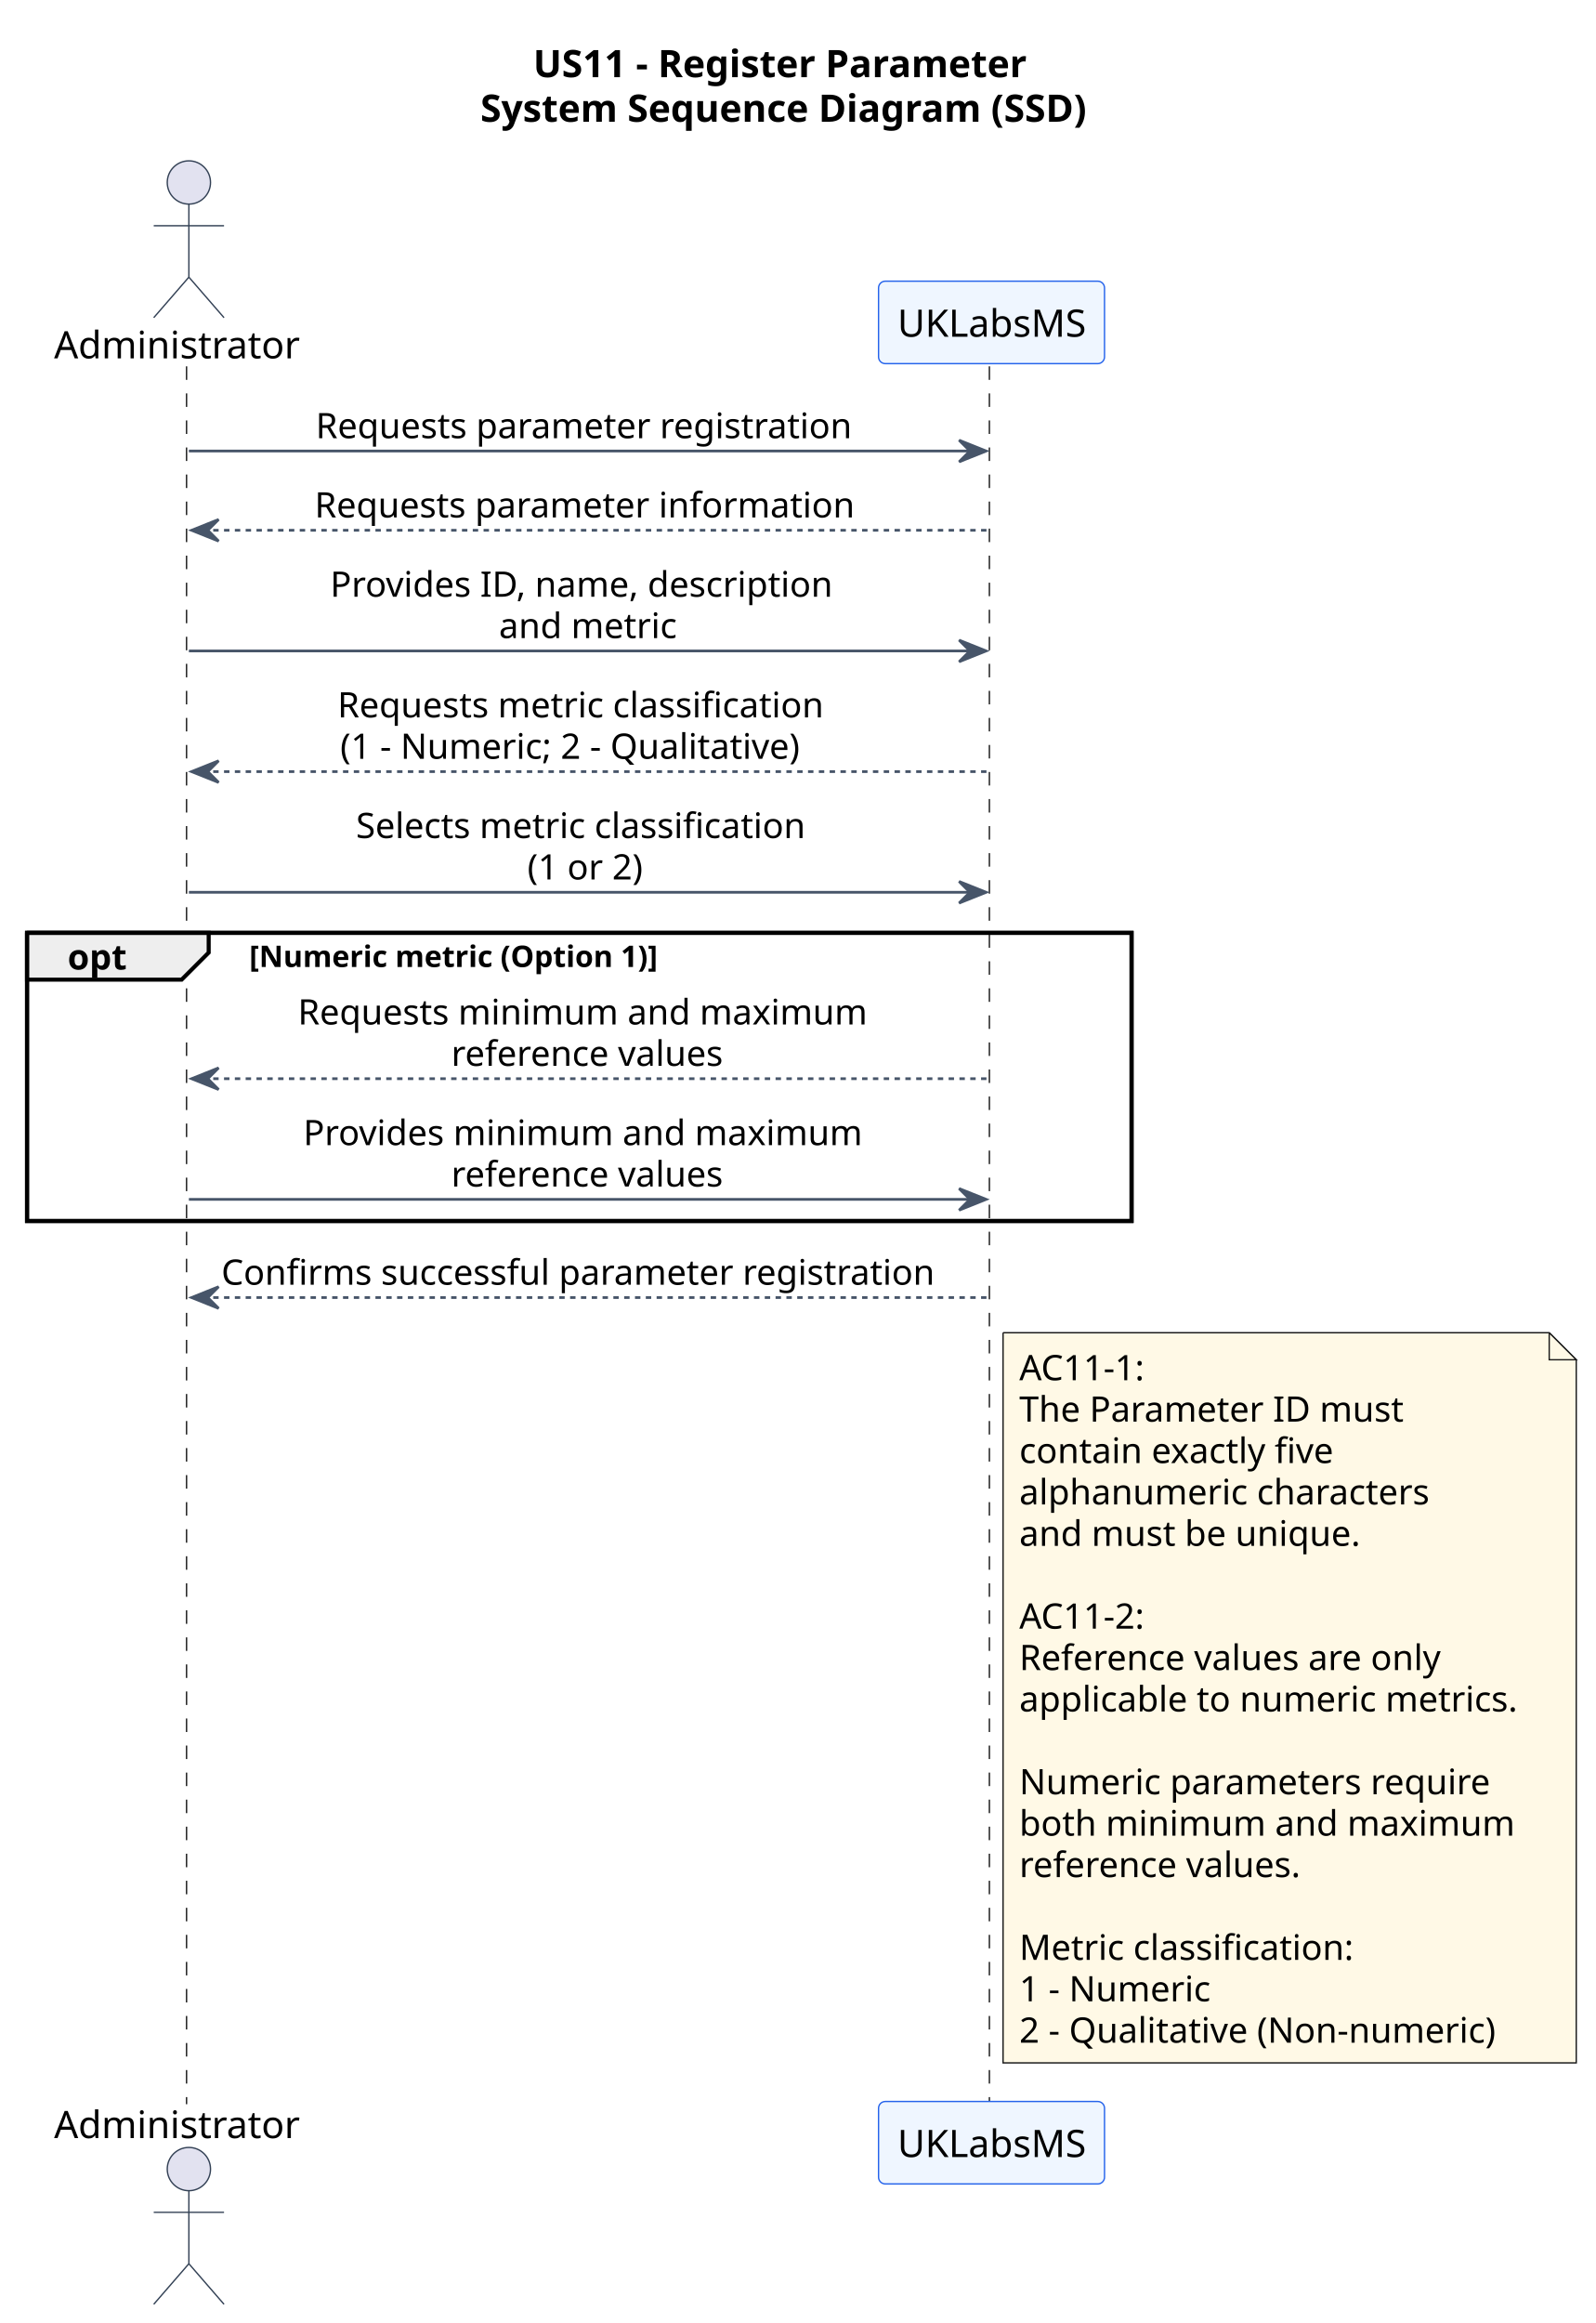
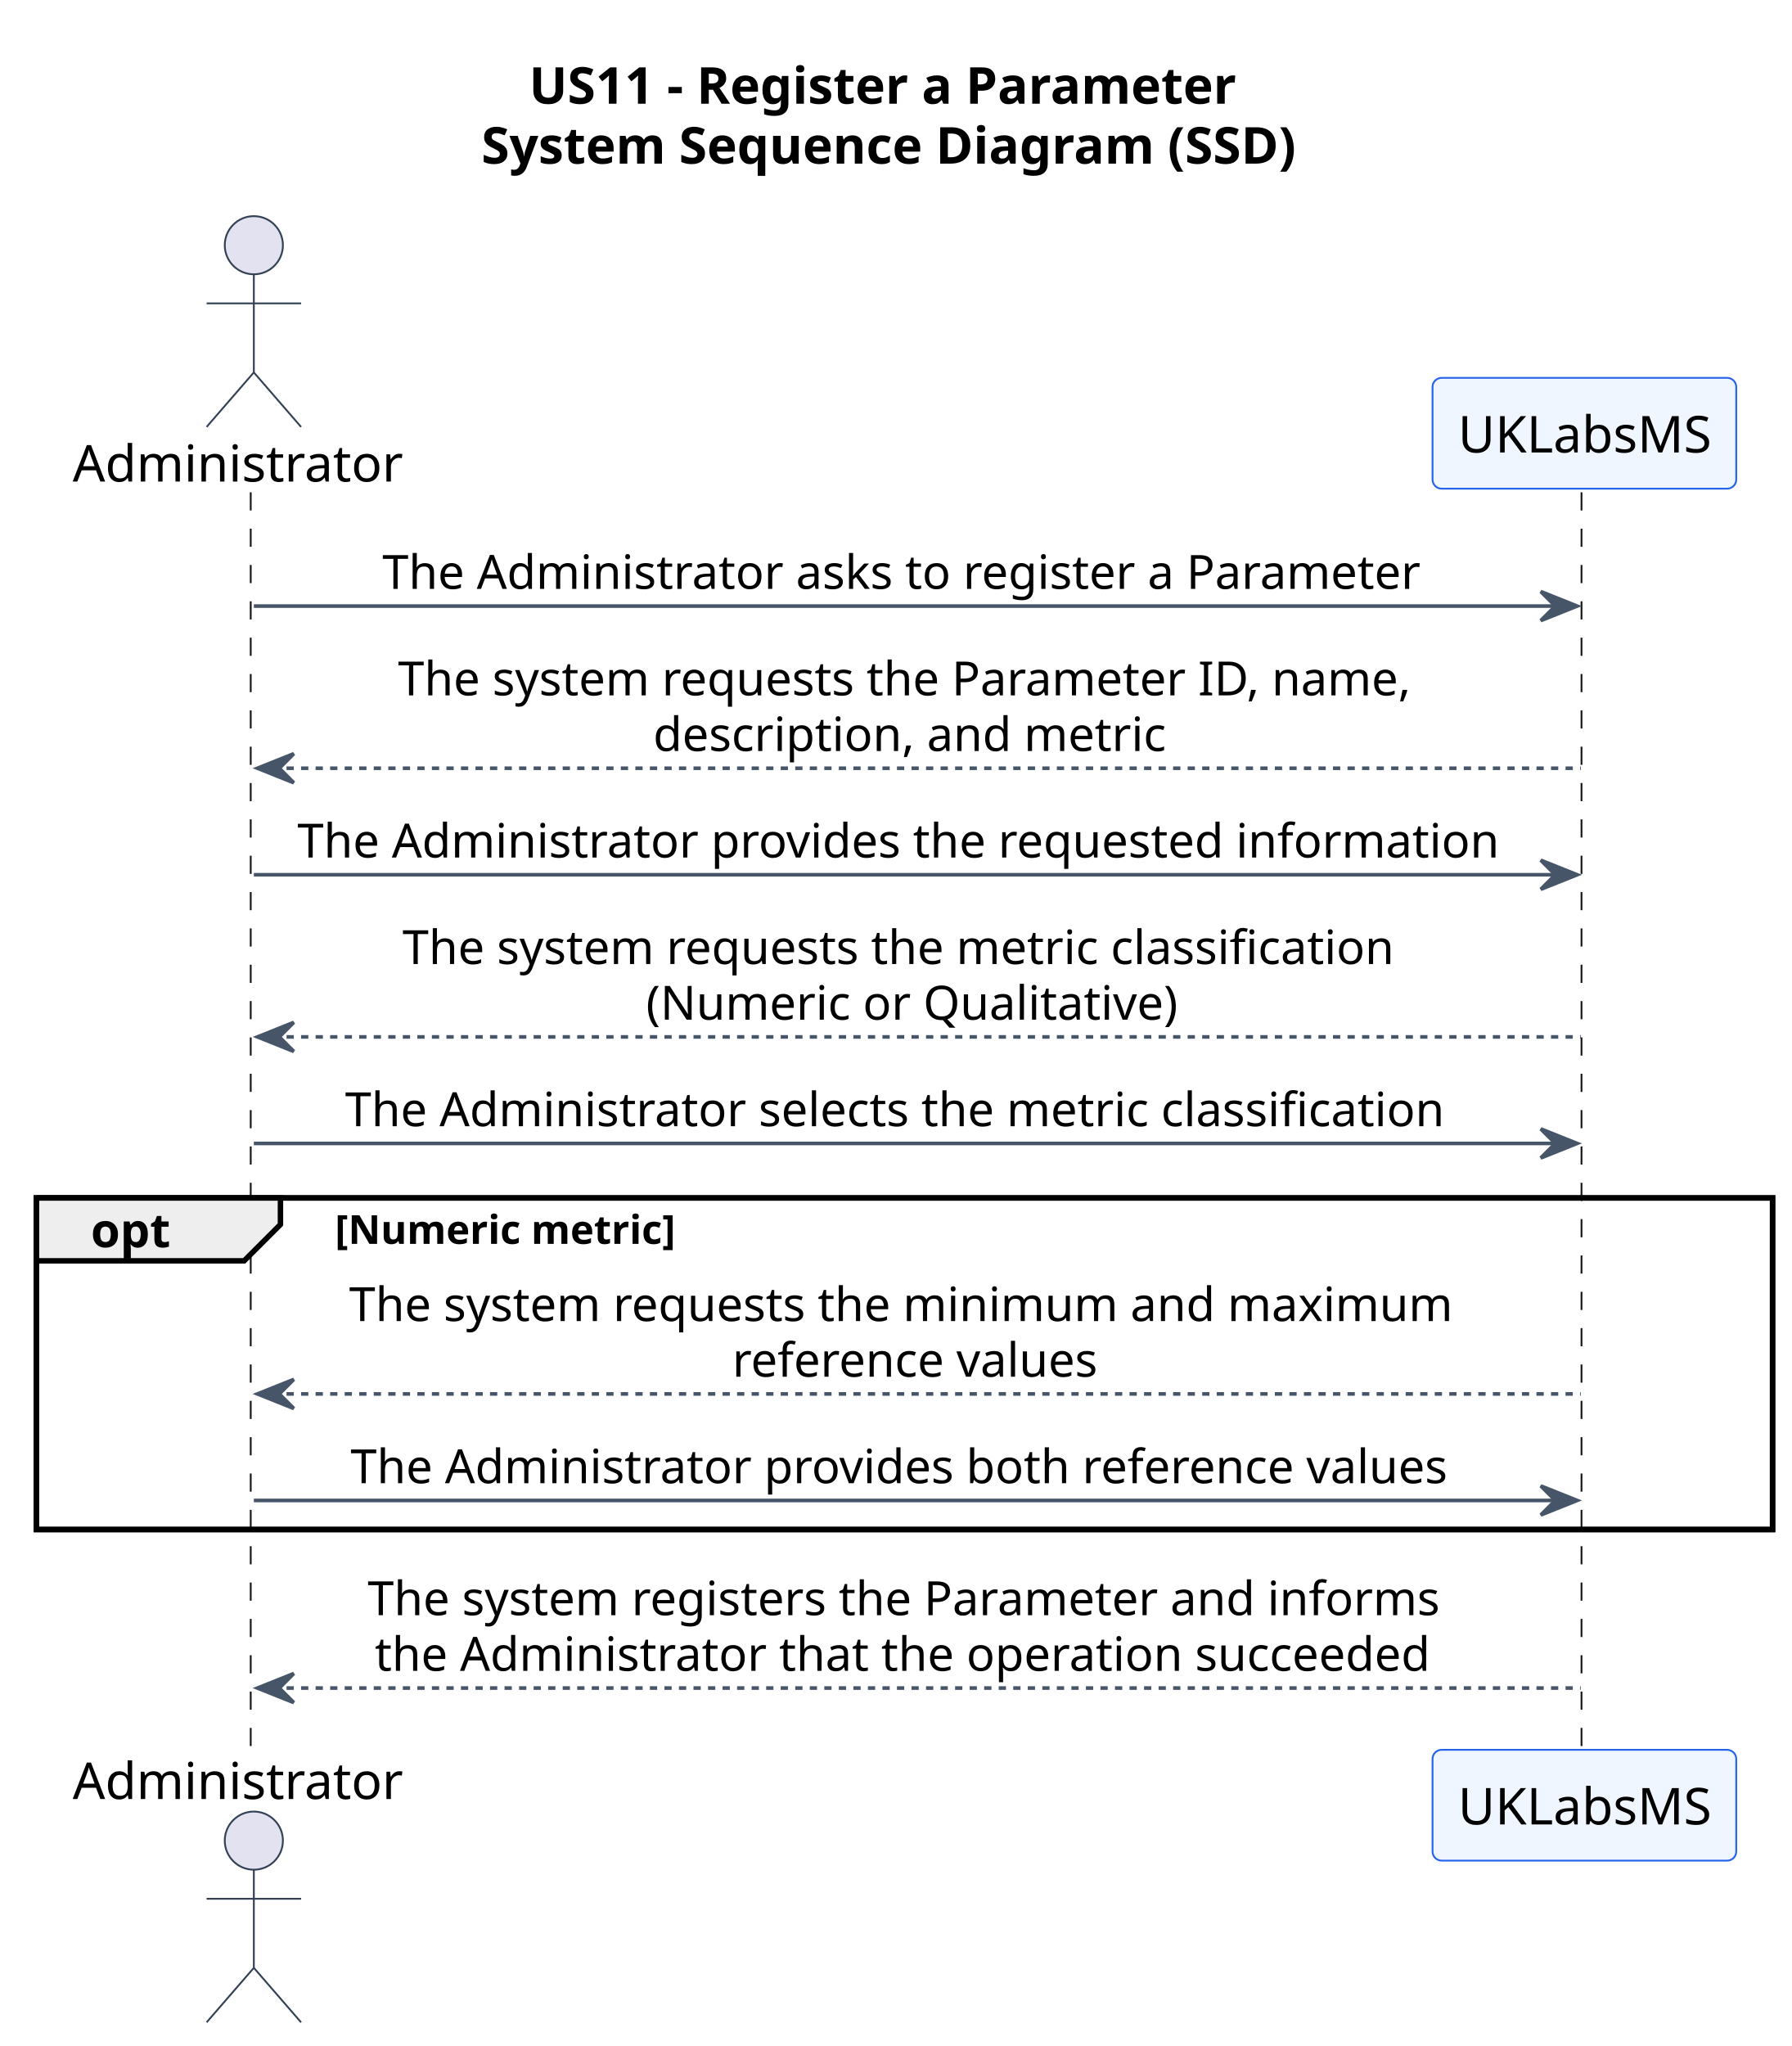
- <svg xmlns="http://www.w3.org/2000/svg" contentStyleType="text/css" height="859px" preserveAspectRatio="none" style="width:590px;height:859px;background:#FFFFFF;" version="1.1" viewBox="0 0 590 859" width="590px" zoomAndPan="magnify">
+ <svg xmlns="http://www.w3.org/2000/svg" contentStyleType="text/css" height="563px" preserveAspectRatio="none" style="width:493px;height:563px;background:#FFFFFF;" version="1.1" viewBox="0 0 493 563" width="493px" zoomAndPan="magnify">
  <defs />
  <g>
-     <text fill="#000000" font-family="sans-serif" font-size="14" font-weight="bold" lengthAdjust="spacing" textLength="192.801" x="197.218" y="28.535">US11 - Register Parameter</text>
-     <text fill="#000000" font-family="sans-serif" font-size="14" font-weight="bold" lengthAdjust="spacing" textLength="231.861" x="177.687" y="45.023">System Sequence Diagram (SSD)</text>
-     <rect fill="none" height="106.553" style="stroke:#000000;stroke-width:1.5;" width="408.525" x="10" y="344.949" />
-     <line style="stroke:#181818;stroke-width:0.5;stroke-dasharray:5.0,5.0;" x1="69" x2="69" y1="135.465" y2="778.092" />
-     <line style="stroke:#181818;stroke-width:0.5;stroke-dasharray:5.0,5.0;" x1="365.942" x2="365.942" y1="135.465" y2="778.092" />
+     <text fill="#000000" font-family="sans-serif" font-size="14" font-weight="bold" lengthAdjust="spacing" textLength="205.645" x="145.598" y="28.535">US11 - Register a Parameter</text>
+     <text fill="#000000" font-family="sans-serif" font-size="14" font-weight="bold" lengthAdjust="spacing" textLength="231.861" x="132.49" y="45.023">System Sequence Diagram (SSD)</text>
+     <rect fill="none" height="91.242" style="stroke:#000000;stroke-width:1.5;" width="477.841" x="10" y="329.639" />
+     <line style="stroke:#181818;stroke-width:0.5;stroke-dasharray:5.0,5.0;" x1="69" x2="69" y1="135.465" y2="482.502" />
+     <line style="stroke:#181818;stroke-width:0.5;stroke-dasharray:5.0,5.0;" x1="435.258" x2="435.258" y1="135.465" y2="482.502" />
    <text fill="#000000" font-family="sans-serif" font-size="14" lengthAdjust="spacing" textLength="93.721" x="20" y="132.512">Administrator</text>
    <ellipse cx="69.86" cy="67.477" fill="#E2E2F0" rx="8" ry="8" style="stroke:#334155;stroke-width:0.5;" />
    <path d="M69.86,75.477 L69.86,102.477 M56.86,83.477 L82.86,83.477 M69.86,102.477 L56.86,117.477 M69.86,102.477 L82.86,117.477 " fill="none" style="stroke:#334155;stroke-width:0.5;" />
-     <text fill="#000000" font-family="sans-serif" font-size="14" lengthAdjust="spacing" textLength="93.721" x="20" y="790.627">Administrator</text>
-     <ellipse cx="69.86" cy="802.08" fill="#E2E2F0" rx="8" ry="8" style="stroke:#334155;stroke-width:0.5;" />
-     <path d="M69.86,810.08 L69.86,837.08 M56.86,818.08 L82.86,818.08 M69.86,837.08 L56.86,852.08 M69.86,837.08 L82.86,852.08 " fill="none" style="stroke:#334155;stroke-width:0.5;" />
-     <rect fill="#EFF6FF" height="30.488" rx="2.5" ry="2.5" style="stroke:#2563EB;stroke-width:0.5;" width="83.583" x="324.942" y="103.977" />
-     <text fill="#000000" font-family="sans-serif" font-size="14" lengthAdjust="spacing" textLength="69.583" x="331.942" y="124.512">UKLabsMS</text>
-     <rect fill="#EFF6FF" height="30.488" rx="2.5" ry="2.5" style="stroke:#2563EB;stroke-width:0.5;" width="83.583" x="324.942" y="777.092" />
-     <text fill="#000000" font-family="sans-serif" font-size="14" lengthAdjust="spacing" textLength="69.583" x="331.942" y="797.627">UKLabsMS</text>
-     <polygon fill="#475569" points="354.733,162.775,364.733,166.775,354.733,170.775,358.733,166.775" style="stroke:#475569;stroke-width:1;" />
-     <line style="stroke:#475569;stroke-width:1;" x1="69.86" x2="360.733" y1="166.775" y2="166.775" />
-     <text fill="#000000" font-family="sans-serif" font-size="13" lengthAdjust="spacing" textLength="203.049" x="116.772" y="162.033">Requests parameter registration</text>
-     <polygon fill="#475569" points="80.86,192.086,70.86,196.086,80.86,200.086,76.86,196.086" style="stroke:#475569;stroke-width:1;" />
-     <line style="stroke:#475569;stroke-width:1;stroke-dasharray:2.0,2.0;" x1="74.86" x2="365.733" y1="196.086" y2="196.086" />
-     <text fill="#000000" font-family="sans-serif" font-size="13" lengthAdjust="spacing" textLength="203.861" x="116.366" y="191.344">Requests parameter information</text>
-     <polygon fill="#475569" points="354.733,236.707,364.733,240.707,354.733,244.707,358.733,240.707" style="stroke:#475569;stroke-width:1;" />
-     <line style="stroke:#475569;stroke-width:1;" x1="69.86" x2="360.733" y1="240.707" y2="240.707" />
-     <text fill="#000000" font-family="sans-serif" font-size="13" lengthAdjust="spacing" textLength="192.347" x="122.124" y="220.654">Provides ID, name, description</text>
-     <text fill="#000000" font-family="sans-serif" font-size="13" lengthAdjust="spacing" textLength="67.52" x="184.537" y="235.965">and metric</text>
+     <text fill="#000000" font-family="sans-serif" font-size="14" lengthAdjust="spacing" textLength="93.721" x="20" y="495.037">Administrator</text>
+     <ellipse cx="69.86" cy="506.49" fill="#E2E2F0" rx="8" ry="8" style="stroke:#334155;stroke-width:0.5;" />
+     <path d="M69.86,514.49 L69.86,541.49 M56.86,522.49 L82.86,522.49 M69.86,541.49 L56.86,556.49 M69.86,541.49 L82.86,556.49 " fill="none" style="stroke:#334155;stroke-width:0.5;" />
+     <rect fill="#EFF6FF" height="30.488" rx="2.5" ry="2.5" style="stroke:#2563EB;stroke-width:0.5;" width="83.583" x="394.258" y="103.977" />
+     <text fill="#000000" font-family="sans-serif" font-size="14" lengthAdjust="spacing" textLength="69.583" x="401.258" y="124.512">UKLabsMS</text>
+     <rect fill="#EFF6FF" height="30.488" rx="2.5" ry="2.5" style="stroke:#2563EB;stroke-width:0.5;" width="83.583" x="394.258" y="481.502" />
+     <text fill="#000000" font-family="sans-serif" font-size="14" lengthAdjust="spacing" textLength="69.583" x="401.258" y="502.037">UKLabsMS</text>
+     <polygon fill="#475569" points="424.05,162.775,434.05,166.775,424.05,170.775,428.05,166.775" style="stroke:#475569;stroke-width:1;" />
+     <line style="stroke:#475569;stroke-width:1;" x1="69.86" x2="430.05" y1="166.775" y2="166.775" />
+     <text fill="#000000" font-family="sans-serif" font-size="13" lengthAdjust="spacing" textLength="295.439" x="105.236" y="162.033">The Administrator asks to register a Parameter</text>
+     <polygon fill="#475569" points="80.86,207.397,70.86,211.397,80.86,215.397,76.86,211.397" style="stroke:#475569;stroke-width:1;" />
+     <line style="stroke:#475569;stroke-width:1;stroke-dasharray:2.0,2.0;" x1="74.86" x2="435.05" y1="211.397" y2="211.397" />
+     <text fill="#000000" font-family="sans-serif" font-size="13" lengthAdjust="spacing" textLength="286.844" x="109.533" y="191.344">The system requests the Parameter ID, name,</text>
+     <text fill="#000000" font-family="sans-serif" font-size="13" lengthAdjust="spacing" textLength="146.39" x="179.76" y="206.654">description, and metric</text>
+     <polygon fill="#475569" points="424.05,236.707,434.05,240.707,424.05,244.707,428.05,240.707" style="stroke:#475569;stroke-width:1;" />
+     <line style="stroke:#475569;stroke-width:1;" x1="69.86" x2="430.05" y1="240.707" y2="240.707" />
+     <text fill="#000000" font-family="sans-serif" font-size="13" lengthAdjust="spacing" textLength="342.19" x="81.86" y="235.965">The Administrator provides the requested information</text>
    <polygon fill="#475569" points="80.86,281.328,70.86,285.328,80.86,289.328,76.86,285.328" style="stroke:#475569;stroke-width:1;" />
-     <line style="stroke:#475569;stroke-width:1;stroke-dasharray:2.0,2.0;" x1="74.86" x2="365.733" y1="285.328" y2="285.328" />
-     <text fill="#000000" font-family="sans-serif" font-size="13" lengthAdjust="spacing" textLength="186.932" x="124.831" y="265.275">Requests metric classification</text>
-     <text fill="#000000" font-family="sans-serif" font-size="13" lengthAdjust="spacing" textLength="184.901" x="125.846" y="280.586">(1 - Numeric; 2 - Qualitative)</text>
-     <polygon fill="#475569" points="354.733,325.949,364.733,329.949,354.733,333.949,358.733,329.949" style="stroke:#475569;stroke-width:1;" />
-     <line style="stroke:#475569;stroke-width:1;" x1="69.86" x2="360.733" y1="329.949" y2="329.949" />
-     <text fill="#000000" font-family="sans-serif" font-size="13" lengthAdjust="spacing" textLength="173.253" x="131.67" y="309.897">Selects metric classification</text>
-     <text fill="#000000" font-family="sans-serif" font-size="13" lengthAdjust="spacing" textLength="46.427" x="195.083" y="325.207">(1 or 2)</text>
-     <path d="M10,344.949 L77.185,344.949 L77.185,352.26 L67.185,362.26 L10,362.26 L10,344.949 " fill="#EEEEEE" style="stroke:#000000;stroke-width:1.5;" />
-     <rect fill="none" height="106.553" style="stroke:#000000;stroke-width:1.5;" width="408.525" x="10" y="344.949" />
-     <text fill="#000000" font-family="sans-serif" font-size="13" font-weight="bold" lengthAdjust="spacing" textLength="22.185" x="25" y="358.518">opt</text>
-     <text fill="#000000" font-family="sans-serif" font-size="11" font-weight="bold" lengthAdjust="spacing" textLength="156.293" x="92.185" y="357.584">[Numeric metric (Option 1)]</text>
-     <polygon fill="#475569" points="80.86,394.881,70.86,398.881,80.86,402.881,76.86,398.881" style="stroke:#475569;stroke-width:1;" />
-     <line style="stroke:#475569;stroke-width:1;stroke-dasharray:2.0,2.0;" x1="74.86" x2="365.733" y1="398.881" y2="398.881" />
-     <text fill="#000000" font-family="sans-serif" font-size="13" lengthAdjust="spacing" textLength="216.29" x="110.152" y="378.828">Requests minimum and maximum</text>
-     <text fill="#000000" font-family="sans-serif" font-size="13" lengthAdjust="spacing" textLength="102.832" x="166.881" y="394.139">reference values</text>
-     <polygon fill="#475569" points="354.733,439.502,364.733,443.502,354.733,447.502,358.733,443.502" style="stroke:#475569;stroke-width:1;" />
-     <line style="stroke:#475569;stroke-width:1;" x1="69.86" x2="360.733" y1="443.502" y2="443.502" />
-     <text fill="#000000" font-family="sans-serif" font-size="13" lengthAdjust="spacing" textLength="212.247" x="112.174" y="423.449">Provides minimum and maximum</text>
-     <text fill="#000000" font-family="sans-serif" font-size="13" lengthAdjust="spacing" textLength="102.832" x="166.881" y="438.76">reference values</text>
-     <polygon fill="#475569" points="80.86,475.812,70.86,479.812,80.86,483.812,76.86,479.812" style="stroke:#475569;stroke-width:1;" />
-     <line style="stroke:#475569;stroke-width:1;stroke-dasharray:2.0,2.0;" x1="74.86" x2="365.733" y1="479.812" y2="479.812" />
-     <text fill="#000000" font-family="sans-serif" font-size="13" lengthAdjust="spacing" textLength="272.873" x="81.86" y="475.07">Confirms successful parameter registration</text>
-     <path d="M371,492.812 L371,762.812 L583,762.812 L583,502.812 L573,492.812 L371,492.812 " fill="#FFF9E6" style="stroke:#181818;stroke-width:0.5;" />
-     <path d="M573,492.812 L573,502.812 L583,502.812 L573,492.812 " fill="#FFF9E6" style="stroke:#181818;stroke-width:0.5;" />
-     <text fill="#000000" font-family="sans-serif" font-size="13" lengthAdjust="spacing" textLength="54.26" x="377" y="510.381">AC11-1:</text>
-     <text fill="#000000" font-family="sans-serif" font-size="13" lengthAdjust="spacing" textLength="144.714" x="377" y="525.691">The Parameter ID must</text>
-     <text fill="#000000" font-family="sans-serif" font-size="13" lengthAdjust="spacing" textLength="121.78" x="377" y="541.002">contain exactly five</text>
-     <text fill="#000000" font-family="sans-serif" font-size="13" lengthAdjust="spacing" textLength="154.845" x="377" y="556.312">alphanumeric characters</text>
-     <text fill="#000000" font-family="sans-serif" font-size="13" lengthAdjust="spacing" textLength="130.387" x="377" y="571.623">and must be unique.</text>
-     <text fill="#000000" font-family="sans-serif" font-size="13" lengthAdjust="spacing" textLength="4.113" x="377" y="586.934"> </text>
-     <text fill="#000000" font-family="sans-serif" font-size="13" lengthAdjust="spacing" textLength="54.26" x="377" y="602.244">AC11-2:</text>
-     <text fill="#000000" font-family="sans-serif" font-size="13" lengthAdjust="spacing" textLength="160.304" x="377" y="617.555">Reference values are only</text>
-     <text fill="#000000" font-family="sans-serif" font-size="13" lengthAdjust="spacing" textLength="191.236" x="377" y="632.865">applicable to numeric metrics.</text>
-     <text fill="#000000" font-family="sans-serif" font-size="13" lengthAdjust="spacing" textLength="4.113" x="377" y="648.176"> </text>
-     <text fill="#000000" font-family="sans-serif" font-size="13" lengthAdjust="spacing" textLength="177.436" x="377" y="663.486">Numeric parameters require</text>
-     <text fill="#000000" font-family="sans-serif" font-size="13" lengthAdjust="spacing" textLength="188.316" x="377" y="678.797">both minimum and maximum</text>
-     <text fill="#000000" font-family="sans-serif" font-size="13" lengthAdjust="spacing" textLength="106.945" x="377" y="694.107">reference values.</text>
-     <text fill="#000000" font-family="sans-serif" font-size="13" lengthAdjust="spacing" textLength="4.113" x="377" y="709.418"> </text>
-     <text fill="#000000" font-family="sans-serif" font-size="13" lengthAdjust="spacing" textLength="128.921" x="377" y="724.729">Metric classification:</text>
-     <text fill="#000000" font-family="sans-serif" font-size="13" lengthAdjust="spacing" textLength="76.756" x="377" y="740.039">1 - Numeric</text>
-     <text fill="#000000" font-family="sans-serif" font-size="13" lengthAdjust="spacing" textLength="188.462" x="377" y="755.35">2 - Qualitative (Non-numeric)</text>
+     <line style="stroke:#475569;stroke-width:1;stroke-dasharray:2.0,2.0;" x1="74.86" x2="435.05" y1="285.328" y2="285.328" />
+     <text fill="#000000" font-family="sans-serif" font-size="13" lengthAdjust="spacing" textLength="284.362" x="110.774" y="265.275">The system requests the metric classification</text>
+     <text fill="#000000" font-family="sans-serif" font-size="13" lengthAdjust="spacing" textLength="150.268" x="177.821" y="280.586">(Numeric or Qualitative)</text>
+     <polygon fill="#475569" points="424.05,310.639,434.05,314.639,424.05,318.639,428.05,314.639" style="stroke:#475569;stroke-width:1;" />
+     <line style="stroke:#475569;stroke-width:1;" x1="69.86" x2="430.05" y1="314.639" y2="314.639" />
+     <text fill="#000000" font-family="sans-serif" font-size="13" lengthAdjust="spacing" textLength="315.948" x="94.981" y="309.897">The Administrator selects the metric classification</text>
+     <path d="M10,329.639 L77.185,329.639 L77.185,336.949 L67.185,346.949 L10,346.949 L10,329.639 " fill="#EEEEEE" style="stroke:#000000;stroke-width:1.5;" />
+     <rect fill="none" height="91.242" style="stroke:#000000;stroke-width:1.5;" width="477.841" x="10" y="329.639" />
+     <text fill="#000000" font-family="sans-serif" font-size="13" font-weight="bold" lengthAdjust="spacing" textLength="22.185" x="25" y="343.207">opt</text>
+     <text fill="#000000" font-family="sans-serif" font-size="11" font-weight="bold" lengthAdjust="spacing" textLength="95.004" x="92.185" y="342.273">[Numeric metric]</text>
+     <polygon fill="#475569" points="80.86,379.57,70.86,383.57,80.86,387.57,76.86,383.57" style="stroke:#475569;stroke-width:1;" />
+     <line style="stroke:#475569;stroke-width:1;stroke-dasharray:2.0,2.0;" x1="74.86" x2="435.05" y1="383.57" y2="383.57" />
+     <text fill="#000000" font-family="sans-serif" font-size="13" lengthAdjust="spacing" textLength="313.72" x="96.095" y="363.518">The system requests the minimum and maximum</text>
+     <text fill="#000000" font-family="sans-serif" font-size="13" lengthAdjust="spacing" textLength="102.832" x="201.539" y="378.828">reference values</text>
+     <polygon fill="#475569" points="424.05,408.881,434.05,412.881,424.05,416.881,428.05,412.881" style="stroke:#475569;stroke-width:1;" />
+     <line style="stroke:#475569;stroke-width:1;" x1="69.86" x2="430.05" y1="412.881" y2="412.881" />
+     <text fill="#000000" font-family="sans-serif" font-size="13" lengthAdjust="spacing" textLength="312.965" x="96.473" y="408.139">The Administrator provides both reference values</text>
+     <polygon fill="#475569" points="80.86,460.502,70.86,464.502,80.86,468.502,76.86,464.502" style="stroke:#475569;stroke-width:1;" />
+     <line style="stroke:#475569;stroke-width:1;stroke-dasharray:2.0,2.0;" x1="74.86" x2="435.05" y1="464.502" y2="464.502" />
+     <text fill="#000000" font-family="sans-serif" font-size="13" lengthAdjust="spacing" textLength="303.545" x="101.183" y="444.449">The system registers the Parameter and informs</text>
+     <text fill="#000000" font-family="sans-serif" font-size="13" lengthAdjust="spacing" textLength="299.597" x="103.157" y="459.76">the Administrator that the operation succeeded</text>
  </g>
</svg>
